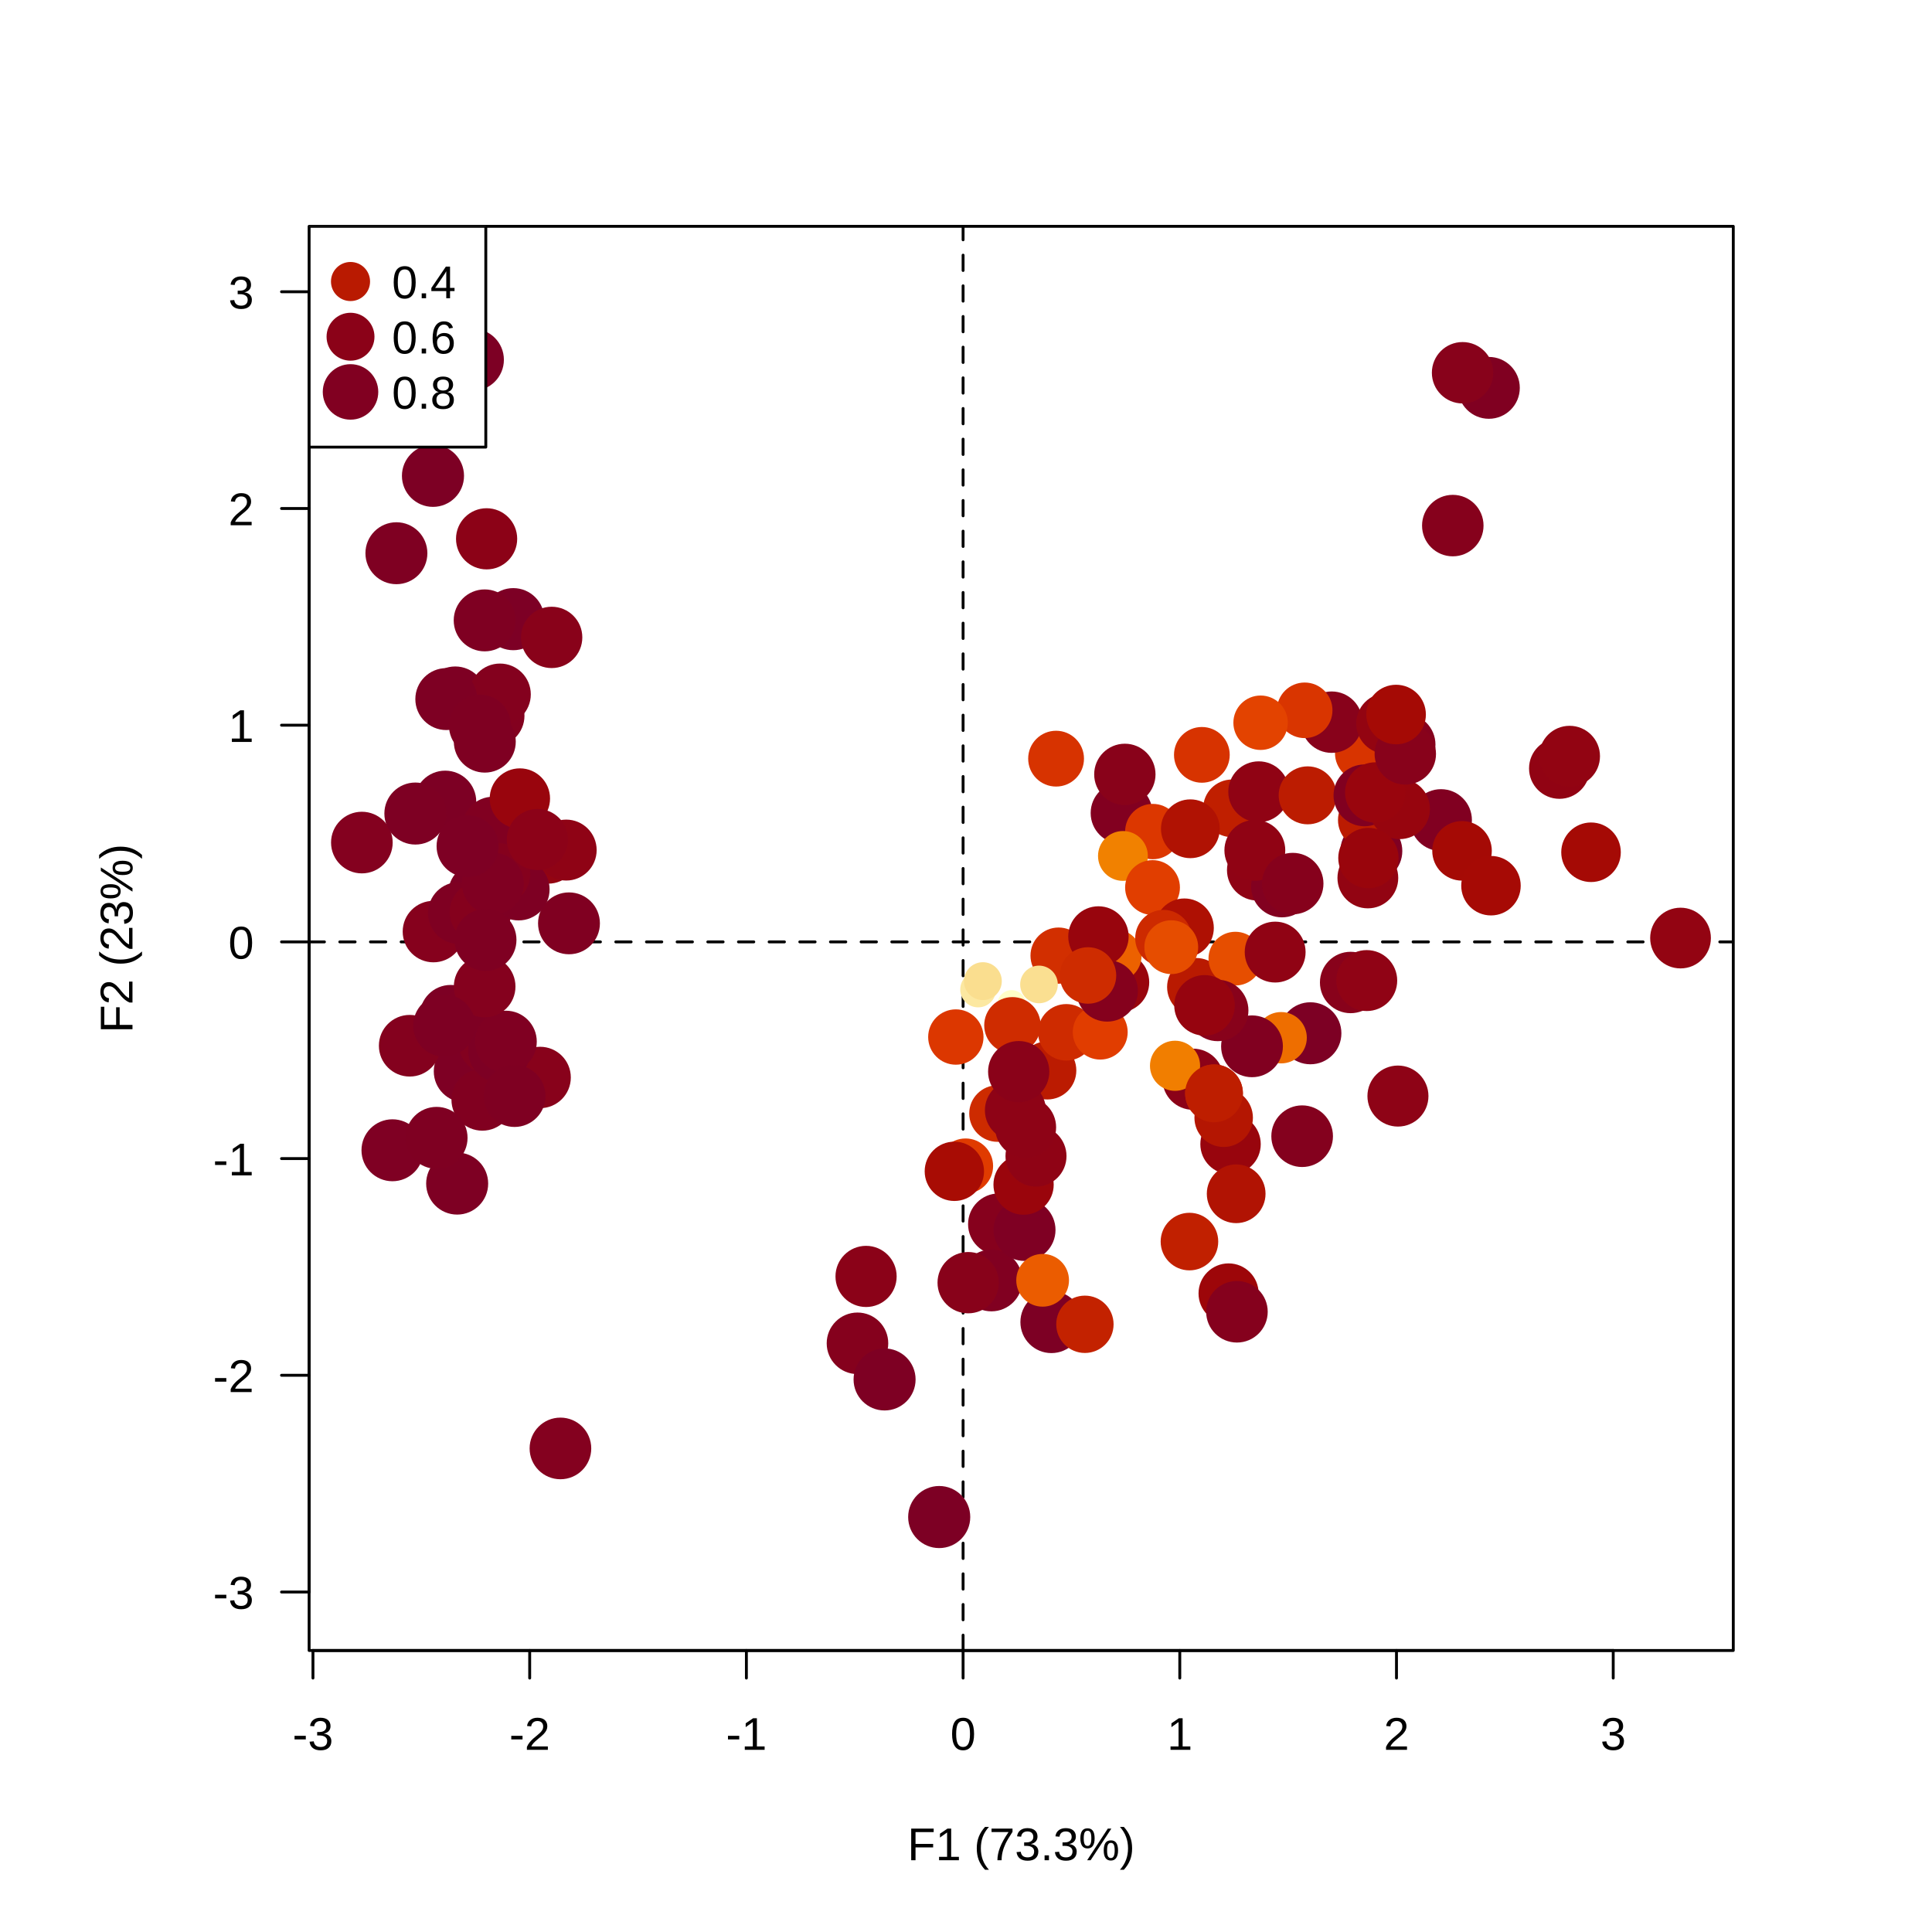
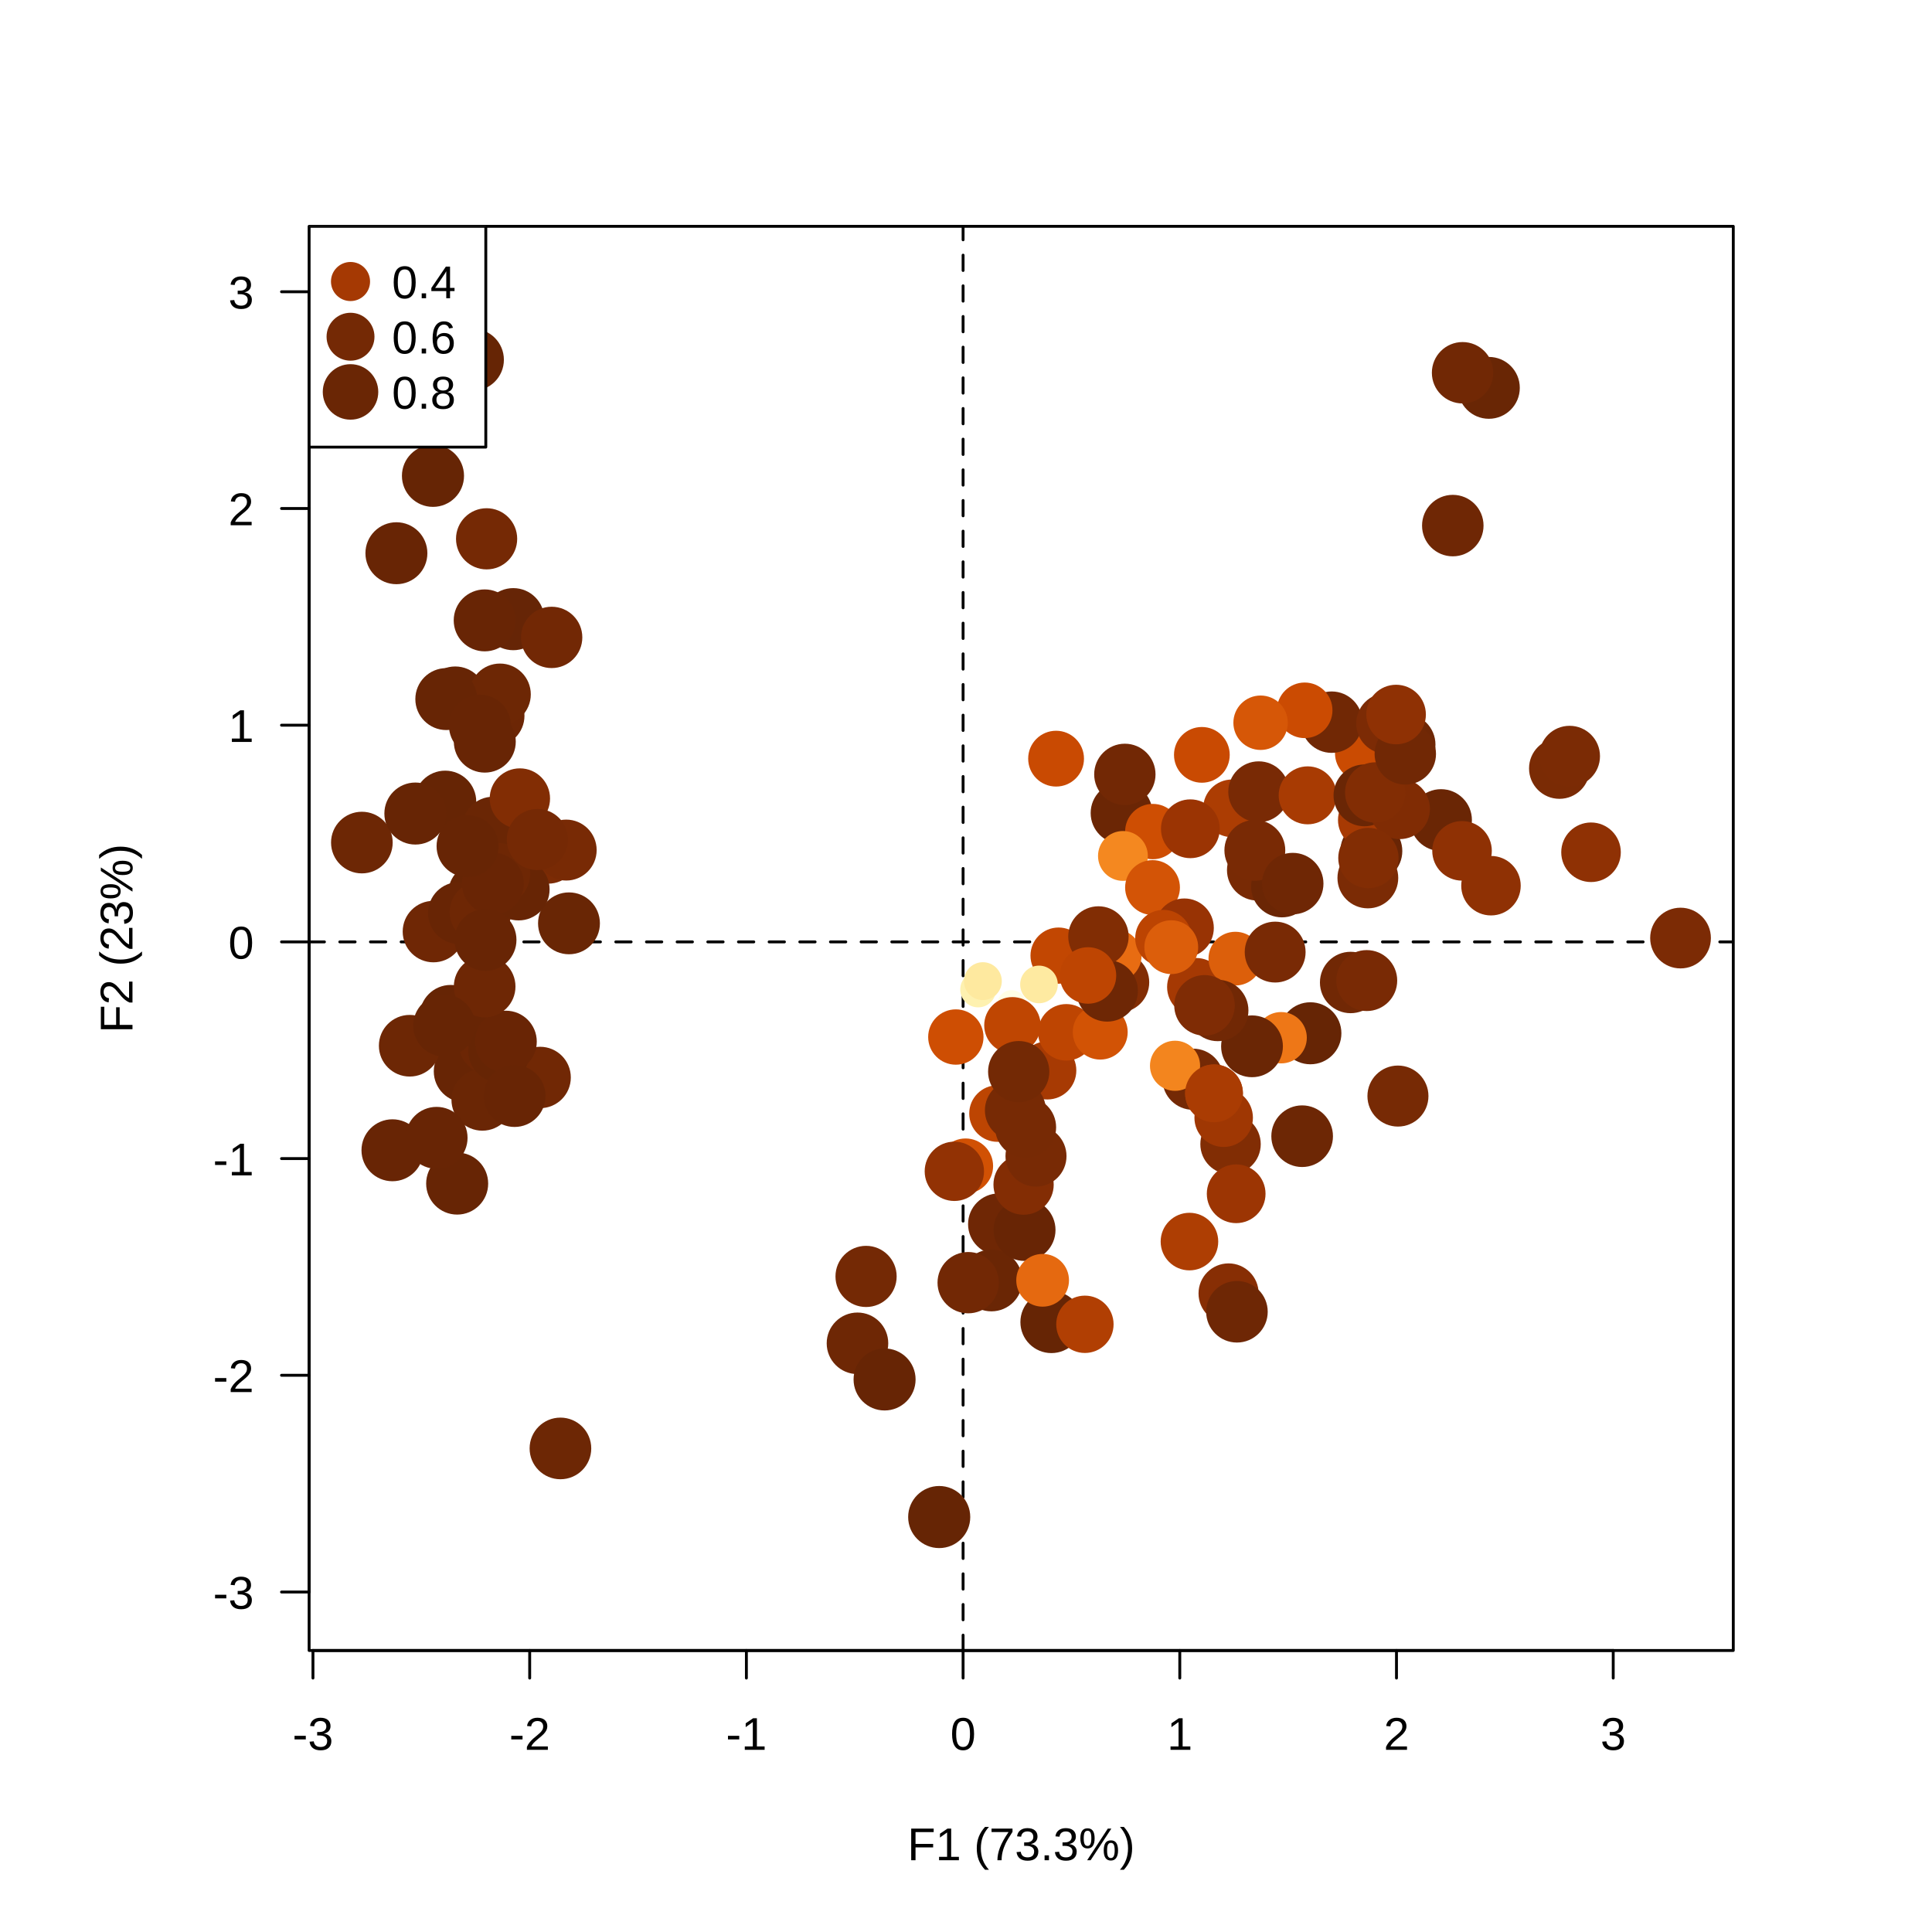
<svg xmlns="http://www.w3.org/2000/svg" class="svglite" width="504.00pt" height="504.00pt" viewBox="0 0 504.00 504.00">
  <defs>
    <style type="text/css">
    .svglite line, .svglite polyline, .svglite polygon, .svglite path, .svglite rect, .svglite circle {
      fill: none;
      stroke: #000000;
      stroke-linecap: round;
      stroke-linejoin: round;
      stroke-miterlimit: 10.00;
    }
    .svglite text {
      white-space: pre;
    }
  </style>
  </defs>
  <rect width="100%" height="100%" style="stroke: none; fill: #FFFFFF;" />
  <defs>
    <clipPath id="cpMC4wMHw1MDQuMDB8MC4wMHw1MDQuMDA=">
      <rect x="0.00" y="0.00" width="504.00" height="504.00" />
    </clipPath>
  </defs>
  <g clip-path="url(#cpMC4wMHw1MDQuMDB8MC4wMHw1MDQuMDA=)">
</g>
  <defs>
    <clipPath id="cpODAuNjR8NDUyLjE2fDU5LjA0fDQzMC41Ng==">
      <rect x="80.64" y="59.04" width="371.52" height="371.52" />
    </clipPath>
  </defs>
  <g clip-path="url(#cpODAuNjR8NDUyLjE2fDU5LjA0fDQzMC41Ng==)">
    <line x1="80.64" y1="245.71" x2="452.16" y2="245.71" style="stroke-width: 0.75; stroke-dasharray: 4.00,4.00;" />
    <line x1="251.24" y1="430.56" x2="251.24" y2="59.04" style="stroke-width: 0.75; stroke-dasharray: 4.00,4.00;" />
-     <circle cx="123.21" cy="218.57" r="8.09" style="stroke-width: 0.75; stroke: none; fill: #7E0023;" />
-     <circle cx="133.60" cy="283.82" r="8.04" style="stroke-width: 0.75; stroke: none; fill: #83011F;" />
-     <circle cx="117.58" cy="265.04" r="8.10" style="stroke-width: 0.75; stroke: none; fill: #7D0024;" />
-     <circle cx="121.25" cy="279.48" r="8.09" style="stroke-width: 0.75; stroke: none; fill: #7E0024;" />
-     <circle cx="116.14" cy="209.14" r="8.10" style="stroke-width: 0.75; stroke: none; fill: #7D0024;" />
-     <circle cx="133.90" cy="161.52" r="8.10" style="stroke-width: 0.75; stroke: none; fill: #7D0025;" />
-     <circle cx="113.07" cy="243.02" r="8.02" style="stroke-width: 0.75; stroke: none; fill: #86011D;" />
-     <circle cx="125.01" cy="233.10" r="8.09" style="stroke-width: 0.75; stroke: none; fill: #7D0024;" />
-     <circle cx="119.26" cy="308.76" r="8.09" style="stroke-width: 0.75; stroke: none; fill: #7E0023;" />
-     <circle cx="127.75" cy="272.22" r="8.05" style="stroke-width: 0.75; stroke: none; fill: #83011F;" />
-     <circle cx="128.77" cy="186.71" r="8.05" style="stroke-width: 0.75; stroke: none; fill: #83011F;" />
-     <circle cx="119.74" cy="238.19" r="8.08" style="stroke-width: 0.75; stroke: none; fill: #7F0022;" />
-     <circle cx="125.83" cy="286.90" r="8.06" style="stroke-width: 0.75; stroke: none; fill: #810020;" />
-     <circle cx="102.38" cy="300.07" r="8.08" style="stroke-width: 0.75; stroke: none; fill: #7F0023;" />
-     <circle cx="126.94" cy="140.56" r="7.98" style="stroke-width: 0.75; stroke: none; fill: #8C0217;" />
-     <circle cx="123.35" cy="93.85" r="8.10" style="stroke-width: 0.75; stroke: none; fill: #7D0024;" />
-     <circle cx="126.44" cy="161.84" r="8.08" style="stroke-width: 0.75; stroke: none; fill: #7F0022;" />
-     <circle cx="127.41" cy="218.08" r="8.09" style="stroke-width: 0.75; stroke: none; fill: #7E0024;" />
-     <circle cx="143.91" cy="166.28" r="8.00" style="stroke-width: 0.75; stroke: none; fill: #89021A;" />
-     <circle cx="118.76" cy="181.95" r="8.09" style="stroke-width: 0.75; stroke: none; fill: #7E0023;" />
-     <circle cx="143.02" cy="222.60" r="7.92" style="stroke-width: 0.75; stroke: none; fill: #930411;" />
-     <circle cx="126.47" cy="193.47" r="8.08" style="stroke-width: 0.75; stroke: none; fill: #7F0022;" />
-     <circle cx="94.40" cy="219.80" r="8.04" style="stroke-width: 0.75; stroke: none; fill: #84011F;" />
-     <circle cx="148.43" cy="240.87" r="8.07" style="stroke-width: 0.75; stroke: none; fill: #800021;" />
-     <circle cx="125.33" cy="237.95" r="8.03" style="stroke-width: 0.75; stroke: none; fill: #85011D;" />
-     <circle cx="140.90" cy="281.08" r="8.01" style="stroke-width: 0.75; stroke: none; fill: #88021B;" />
-     <circle cx="135.28" cy="232.02" r="8.09" style="stroke-width: 0.75; stroke: none; fill: #7E0023;" />
-     <circle cx="128.65" cy="215.91" r="8.07" style="stroke-width: 0.75; stroke: none; fill: #810021;" />
-     <circle cx="130.29" cy="228.00" r="8.03" style="stroke-width: 0.75; stroke: none; fill: #85011D;" />
-     <circle cx="123.18" cy="264.80" r="8.09" style="stroke-width: 0.75; stroke: none; fill: #7E0023;" />
-     <circle cx="130.25" cy="274.23" r="8.09" style="stroke-width: 0.75; stroke: none; fill: #7D0024;" />
-     <circle cx="147.70" cy="221.76" r="7.95" style="stroke-width: 0.75; stroke: none; fill: #8F0315;" />
-     <circle cx="103.41" cy="144.32" r="8.08" style="stroke-width: 0.75; stroke: none; fill: #7F0022;" />
-     <circle cx="112.95" cy="124.13" r="8.10" style="stroke-width: 0.75; stroke: none; fill: #7D0024;" />
-     <circle cx="131.96" cy="271.73" r="8.07" style="stroke-width: 0.75; stroke: none; fill: #800022;" />
-     <circle cx="126.43" cy="257.36" r="8.04" style="stroke-width: 0.75; stroke: none; fill: #85011E;" />
-     <circle cx="135.62" cy="208.31" r="7.87" style="stroke-width: 0.75; stroke: none; fill: #99050D;" />
-     <circle cx="108.36" cy="212.23" r="8.09" style="stroke-width: 0.75; stroke: none; fill: #7E0023;" />
-     <circle cx="113.89" cy="296.83" r="8.08" style="stroke-width: 0.75; stroke: none; fill: #7F0022;" />
-     <circle cx="128.58" cy="230.51" r="8.07" style="stroke-width: 0.75; stroke: none; fill: #800022;" />
-     <circle cx="121.98" cy="220.74" r="8.09" style="stroke-width: 0.75; stroke: none; fill: #7E0024;" />
-     <circle cx="146.20" cy="377.85" r="8.04" style="stroke-width: 0.75; stroke: none; fill: #84011F;" />
-     <circle cx="106.88" cy="272.80" r="8.04" style="stroke-width: 0.75; stroke: none; fill: #84011E;" />
-     <circle cx="140.19" cy="219.01" r="7.98" style="stroke-width: 0.75; stroke: none; fill: #8C0218;" />
-     <circle cx="130.43" cy="181.14" r="8.04" style="stroke-width: 0.75; stroke: none; fill: #84011E;" />
-     <circle cx="134.23" cy="285.91" r="8.08" style="stroke-width: 0.75; stroke: none; fill: #7F0022;" />
-     <circle cx="116.43" cy="182.37" r="8.08" style="stroke-width: 0.75; stroke: none; fill: #7E0023;" />
-     <circle cx="115.88" cy="267.55" r="8.09" style="stroke-width: 0.75; stroke: none; fill: #7E0023;" />
-     <circle cx="125.20" cy="189.29" r="8.08" style="stroke-width: 0.75; stroke: none; fill: #7F0022;" />
-     <circle cx="126.65" cy="245.19" r="8.08" style="stroke-width: 0.75; stroke: none; fill: #7F0022;" />
-     <circle cx="313.53" cy="196.92" r="7.27" style="stroke-width: 0.75; stroke: none; fill: #D73300;" />
-     <circle cx="292.58" cy="212.10" r="8.06" style="stroke-width: 0.75; stroke: none; fill: #820020;" />
-     <circle cx="321.39" cy="210.87" r="7.52" style="stroke-width: 0.75; stroke: none; fill: #C01F00;" />
-     <circle cx="274.28" cy="344.89" r="8.09" style="stroke-width: 0.75; stroke: none; fill: #7D0024;" />
-     <circle cx="312.04" cy="257.49" r="7.58" style="stroke-width: 0.75; stroke: none; fill: #B91A01;" />
-     <circle cx="273.21" cy="279.25" r="7.57" style="stroke-width: 0.75; stroke: none; fill: #BB1B01;" />
-     <circle cx="293.44" cy="202.01" r="8.00" style="stroke-width: 0.75; stroke: none; fill: #89021A;" />
-     <circle cx="223.69" cy="350.43" r="8.03" style="stroke-width: 0.75; stroke: none; fill: #85011D;" />
-     <circle cx="303.70" cy="243.89" r="6.81" style="stroke-width: 0.75; stroke: none; fill: #ED6400;" />
-     <circle cx="251.89" cy="304.17" r="7.18" style="stroke-width: 0.75; stroke: none; fill: #E03B00;" />
-     <circle cx="245.01" cy="395.75" r="8.10" style="stroke-width: 0.75; stroke: none; fill: #7D0024;" />
-     <circle cx="276.15" cy="249.29" r="7.33" style="stroke-width: 0.75; stroke: none; fill: #D22F00;" />
-     <circle cx="283.02" cy="345.47" r="7.48" style="stroke-width: 0.75; stroke: none; fill: #C32200;" />
-     <circle cx="291.92" cy="256.24" r="7.88" style="stroke-width: 0.75; stroke: none; fill: #98050D;" />
-     <circle cx="249.35" cy="270.53" r="7.22" style="stroke-width: 0.75; stroke: none; fill: #DC3700;" />
-     <circle cx="300.73" cy="216.93" r="7.22" style="stroke-width: 0.75; stroke: none; fill: #DC3700;" />
-     <circle cx="271.04" cy="256.81" r="4.91" style="stroke-width: 0.75; stroke: none; fill: #FADF91;" />
-     <circle cx="260.22" cy="290.49" r="7.38" style="stroke-width: 0.75; stroke: none; fill: #CD2B00;" />
-     <circle cx="320.50" cy="337.42" r="7.84" style="stroke-width: 0.75; stroke: none; fill: #9D0609;" />
-     <circle cx="260.56" cy="319.35" r="8.02" style="stroke-width: 0.75; stroke: none; fill: #86011D;" />
-     <circle cx="292.94" cy="223.29" r="6.50" style="stroke-width: 0.75; stroke: none; fill: #F18100;" />
-     <circle cx="278.16" cy="269.30" r="7.37" style="stroke-width: 0.75; stroke: none; fill: #CE2B00;" />
-     <circle cx="321.01" cy="298.47" r="7.88" style="stroke-width: 0.75; stroke: none; fill: #98050D;" />
-     <circle cx="287.02" cy="269.25" r="7.16" style="stroke-width: 0.75; stroke: none; fill: #E13D00;" />
-     <circle cx="290.96" cy="249.30" r="6.84" style="stroke-width: 0.75; stroke: none; fill: #EC6100;" />
-     <circle cx="300.66" cy="231.53" r="7.15" style="stroke-width: 0.75; stroke: none; fill: #E13E00;" />
-     <circle cx="322.27" cy="250.08" r="7.01" style="stroke-width: 0.75; stroke: none; fill: #E64E00;" />
-     <circle cx="328.03" cy="226.98" r="7.95" style="stroke-width: 0.75; stroke: none; fill: #8F0315;" />
-     <circle cx="288.82" cy="258.48" r="8.03" style="stroke-width: 0.75; stroke: none; fill: #85011D;" />
-     <circle cx="248.96" cy="305.56" r="7.74" style="stroke-width: 0.75; stroke: none; fill: #A80C04;" />
-     <circle cx="258.63" cy="334.03" r="8.06" style="stroke-width: 0.75; stroke: none; fill: #810021;" />
-     <circle cx="252.57" cy="334.61" r="8.00" style="stroke-width: 0.75; stroke: none; fill: #88021A;" />
-     <circle cx="264.89" cy="289.65" r="7.96" style="stroke-width: 0.75; stroke: none; fill: #8E0316;" />
-     <circle cx="311.23" cy="281.54" r="7.98" style="stroke-width: 0.75; stroke: none; fill: #8B0218;" />
-     <circle cx="263.90" cy="261.98" r="3.69" style="stroke-width: 0.75; stroke: none; fill: #FFFFC8;" />
-     <circle cx="275.50" cy="197.91" r="7.28" style="stroke-width: 0.75; stroke: none; fill: #D73300;" />
-     <circle cx="310.53" cy="216.20" r="7.67" style="stroke-width: 0.75; stroke: none; fill: #B01203;" />
-     <circle cx="310.29" cy="323.89" r="7.51" style="stroke-width: 0.75; stroke: none; fill: #C12000;" />
-     <circle cx="255.17" cy="258.12" r="4.67" style="stroke-width: 0.75; stroke: none; fill: #FCE8A1;" />
-     <circle cx="267.27" cy="320.86" r="8.08" style="stroke-width: 0.75; stroke: none; fill: #7F0023;" />
-     <circle cx="267.02" cy="309.03" r="7.86" style="stroke-width: 0.75; stroke: none; fill: #9A050C;" />
-     <circle cx="286.55" cy="244.30" r="7.88" style="stroke-width: 0.75; stroke: none; fill: #98050D;" />
-     <circle cx="270.26" cy="301.59" r="7.96" style="stroke-width: 0.75; stroke: none; fill: #8F0315;" />
-     <circle cx="230.76" cy="359.86" r="8.09" style="stroke-width: 0.75; stroke: none; fill: #7E0023;" />
-     <circle cx="267.55" cy="294.09" r="7.96" style="stroke-width: 0.75; stroke: none; fill: #8E0316;" />
-     <circle cx="256.40" cy="255.95" r="4.94" style="stroke-width: 0.75; stroke: none; fill: #FADE8F;" />
-     <circle cx="264.11" cy="267.47" r="7.36" style="stroke-width: 0.75; stroke: none; fill: #CF2C00;" />
-     <circle cx="283.82" cy="254.47" r="7.37" style="stroke-width: 0.75; stroke: none; fill: #CE2C00;" />
-     <circle cx="225.93" cy="332.98" r="7.98" style="stroke-width: 0.75; stroke: none; fill: #8B0218;" />
-     <circle cx="265.75" cy="279.56" r="7.99" style="stroke-width: 0.75; stroke: none; fill: #8A0219;" />
-     <circle cx="355.52" cy="196.50" r="7.26" style="stroke-width: 0.75; stroke: none; fill: #D83400;" />
-     <circle cx="316.70" cy="285.22" r="7.54" style="stroke-width: 0.75; stroke: none; fill: #BE1E00;" />
-     <circle cx="375.91" cy="213.94" r="8.07" style="stroke-width: 0.75; stroke: none; fill: #810021;" />
-     <circle cx="332.65" cy="248.37" r="7.94" style="stroke-width: 0.75; stroke: none; fill: #900314;" />
-     <circle cx="356.83" cy="229.03" r="7.93" style="stroke-width: 0.75; stroke: none; fill: #920412;" />
-     <circle cx="406.81" cy="200.46" r="7.93" style="stroke-width: 0.75; stroke: none; fill: #910313;" />
-     <circle cx="271.99" cy="333.99" r="6.88" style="stroke-width: 0.75; stroke: none; fill: #EB5C00;" />
-     <circle cx="381.40" cy="221.96" r="7.77" style="stroke-width: 0.75; stroke: none; fill: #A50A05;" />
-     <circle cx="364.68" cy="285.93" r="7.96" style="stroke-width: 0.75; stroke: none; fill: #8E0316;" />
-     <circle cx="378.99" cy="137.11" r="8.02" style="stroke-width: 0.75; stroke: none; fill: #86011C;" />
-     <circle cx="328.36" cy="206.55" r="7.94" style="stroke-width: 0.75; stroke: none; fill: #900314;" />
-     <circle cx="341.84" cy="269.55" r="8.09" style="stroke-width: 0.75; stroke: none; fill: #7D0024;" />
-     <circle cx="357.74" cy="222.01" r="8.08" style="stroke-width: 0.75; stroke: none; fill: #7F0022;" />
-     <circle cx="322.48" cy="311.42" r="7.66" style="stroke-width: 0.75; stroke: none; fill: #B11303;" />
-     <circle cx="334.21" cy="270.71" r="6.70" style="stroke-width: 0.75; stroke: none; fill: #EE6E00;" />
-     <circle cx="341.13" cy="207.48" r="7.56" style="stroke-width: 0.75; stroke: none; fill: #BC1C01;" />
-     <circle cx="334.42" cy="231.26" r="8.05" style="stroke-width: 0.75; stroke: none; fill: #820120;" />
-     <circle cx="388.40" cy="101.18" r="8.07" style="stroke-width: 0.75; stroke: none; fill: #800021;" />
-     <circle cx="438.40" cy="244.71" r="7.92" style="stroke-width: 0.75; stroke: none; fill: #930412;" />
-     <circle cx="322.68" cy="342.20" r="8.03" style="stroke-width: 0.75; stroke: none; fill: #85011D;" />
-     <circle cx="366.44" cy="194.24" r="8.03" style="stroke-width: 0.75; stroke: none; fill: #85011D;" />
-     <circle cx="306.53" cy="278.03" r="6.54" style="stroke-width: 0.75; stroke: none; fill: #F17E00;" />
-     <circle cx="415.05" cy="222.33" r="7.77" style="stroke-width: 0.75; stroke: none; fill: #A50A05;" />
-     <circle cx="326.61" cy="272.95" r="8.06" style="stroke-width: 0.75; stroke: none; fill: #810020;" />
-     <circle cx="347.39" cy="188.39" r="8.01" style="stroke-width: 0.75; stroke: none; fill: #88021B;" />
-     <circle cx="361.72" cy="188.74" r="7.92" style="stroke-width: 0.75; stroke: none; fill: #930411;" />
-     <circle cx="317.67" cy="263.60" r="8.01" style="stroke-width: 0.75; stroke: none; fill: #88021B;" />
-     <circle cx="308.96" cy="242.07" r="7.69" style="stroke-width: 0.75; stroke: none; fill: #AE1003;" />
-     <circle cx="352.34" cy="256.30" r="8.01" style="stroke-width: 0.75; stroke: none; fill: #88021B;" />
-     <circle cx="356.60" cy="213.92" r="7.56" style="stroke-width: 0.75; stroke: none; fill: #BB1B01;" />
-     <circle cx="388.95" cy="231.05" r="7.76" style="stroke-width: 0.75; stroke: none; fill: #A60A05;" />
-     <circle cx="381.54" cy="97.24" r="8.01" style="stroke-width: 0.75; stroke: none; fill: #88021B;" />
-     <circle cx="356.54" cy="255.80" r="7.95" style="stroke-width: 0.75; stroke: none; fill: #900315;" />
-     <circle cx="314.22" cy="262.27" r="7.90" style="stroke-width: 0.75; stroke: none; fill: #96040F;" />
-     <circle cx="319.22" cy="291.58" r="7.63" style="stroke-width: 0.75; stroke: none; fill: #B41602;" />
-     <circle cx="409.46" cy="197.27" r="7.93" style="stroke-width: 0.75; stroke: none; fill: #920412;" />
-     <circle cx="340.35" cy="185.30" r="7.25" style="stroke-width: 0.75; stroke: none; fill: #D93500;" />
-     <circle cx="327.35" cy="221.83" r="7.94" style="stroke-width: 0.75; stroke: none; fill: #900314;" />
-     <circle cx="303.52" cy="244.74" r="7.38" style="stroke-width: 0.75; stroke: none; fill: #CD2A00;" />
-     <circle cx="355.94" cy="207.49" r="8.06" style="stroke-width: 0.75; stroke: none; fill: #810020;" />
-     <circle cx="365.14" cy="211.01" r="7.89" style="stroke-width: 0.75; stroke: none; fill: #97050E;" />
-     <circle cx="358.75" cy="206.73" r="7.87" style="stroke-width: 0.75; stroke: none; fill: #99050D;" />
-     <circle cx="316.70" cy="285.22" r="7.54" style="stroke-width: 0.75; stroke: none; fill: #BE1E00;" />
-     <circle cx="366.60" cy="196.67" r="8.01" style="stroke-width: 0.75; stroke: none; fill: #88021B;" />
-     <circle cx="364.20" cy="186.40" r="7.77" style="stroke-width: 0.75; stroke: none; fill: #A50A05;" />
-     <circle cx="356.98" cy="223.83" r="7.87" style="stroke-width: 0.75; stroke: none; fill: #99050C;" />
-     <circle cx="339.69" cy="296.40" r="8.04" style="stroke-width: 0.75; stroke: none; fill: #84011E;" />
-     <circle cx="337.23" cy="230.50" r="8.02" style="stroke-width: 0.75; stroke: none; fill: #86011C;" />
-     <circle cx="328.85" cy="188.54" r="7.10" style="stroke-width: 0.75; stroke: none; fill: #E34300;" />
-     <circle cx="305.55" cy="247.09" r="7.02" style="stroke-width: 0.75; stroke: none; fill: #E64D00;" />
+     <circle cx="123.21" cy="218.57" r="8.09" style="stroke-width: 0.75; stroke: none; fill: #672505;" />
+     <circle cx="133.60" cy="283.82" r="8.04" style="stroke-width: 0.75; stroke: none; fill: #6C2705;" />
+     <circle cx="117.58" cy="265.04" r="8.10" style="stroke-width: 0.75; stroke: none; fill: #662505;" />
+     <circle cx="121.25" cy="279.48" r="8.09" style="stroke-width: 0.75; stroke: none; fill: #672505;" />
+     <circle cx="116.14" cy="209.14" r="8.10" style="stroke-width: 0.75; stroke: none; fill: #662505;" />
+     <circle cx="133.90" cy="161.52" r="8.10" style="stroke-width: 0.75; stroke: none; fill: #662506;" />
+     <circle cx="113.07" cy="243.02" r="8.02" style="stroke-width: 0.75; stroke: none; fill: #6F2705;" />
+     <circle cx="125.01" cy="233.10" r="8.09" style="stroke-width: 0.75; stroke: none; fill: #662505;" />
+     <circle cx="119.26" cy="308.76" r="8.09" style="stroke-width: 0.75; stroke: none; fill: #672505;" />
+     <circle cx="127.75" cy="272.22" r="8.05" style="stroke-width: 0.75; stroke: none; fill: #6C2605;" />
+     <circle cx="128.77" cy="186.71" r="8.05" style="stroke-width: 0.75; stroke: none; fill: #6C2605;" />
+     <circle cx="119.74" cy="238.19" r="8.08" style="stroke-width: 0.75; stroke: none; fill: #682505;" />
+     <circle cx="125.83" cy="286.90" r="8.06" style="stroke-width: 0.75; stroke: none; fill: #6A2605;" />
+     <circle cx="102.38" cy="300.07" r="8.08" style="stroke-width: 0.75; stroke: none; fill: #682505;" />
+     <circle cx="126.94" cy="140.56" r="7.98" style="stroke-width: 0.75; stroke: none; fill: #752905;" />
+     <circle cx="123.35" cy="93.85" r="8.10" style="stroke-width: 0.75; stroke: none; fill: #662505;" />
+     <circle cx="126.44" cy="161.84" r="8.08" style="stroke-width: 0.75; stroke: none; fill: #682505;" />
+     <circle cx="127.41" cy="218.08" r="8.09" style="stroke-width: 0.75; stroke: none; fill: #672505;" />
+     <circle cx="143.91" cy="166.28" r="8.00" style="stroke-width: 0.75; stroke: none; fill: #722805;" />
+     <circle cx="118.76" cy="181.95" r="8.09" style="stroke-width: 0.75; stroke: none; fill: #672505;" />
+     <circle cx="143.02" cy="222.60" r="7.92" style="stroke-width: 0.75; stroke: none; fill: #7C2B05;" />
+     <circle cx="126.47" cy="193.47" r="8.08" style="stroke-width: 0.75; stroke: none; fill: #682505;" />
+     <circle cx="94.40" cy="219.80" r="8.04" style="stroke-width: 0.75; stroke: none; fill: #6D2705;" />
+     <circle cx="148.43" cy="240.87" r="8.07" style="stroke-width: 0.75; stroke: none; fill: #692605;" />
+     <circle cx="125.33" cy="237.95" r="8.03" style="stroke-width: 0.75; stroke: none; fill: #6E2705;" />
+     <circle cx="140.90" cy="281.08" r="8.01" style="stroke-width: 0.75; stroke: none; fill: #712805;" />
+     <circle cx="135.28" cy="232.02" r="8.09" style="stroke-width: 0.75; stroke: none; fill: #672505;" />
+     <circle cx="128.65" cy="215.91" r="8.07" style="stroke-width: 0.75; stroke: none; fill: #6A2605;" />
+     <circle cx="130.29" cy="228.00" r="8.03" style="stroke-width: 0.75; stroke: none; fill: #6E2705;" />
+     <circle cx="123.18" cy="264.80" r="8.09" style="stroke-width: 0.75; stroke: none; fill: #672505;" />
+     <circle cx="130.25" cy="274.23" r="8.09" style="stroke-width: 0.75; stroke: none; fill: #662505;" />
+     <circle cx="147.70" cy="221.76" r="7.95" style="stroke-width: 0.75; stroke: none; fill: #782A05;" />
+     <circle cx="103.41" cy="144.32" r="8.08" style="stroke-width: 0.75; stroke: none; fill: #682505;" />
+     <circle cx="112.95" cy="124.13" r="8.10" style="stroke-width: 0.75; stroke: none; fill: #662505;" />
+     <circle cx="131.96" cy="271.73" r="8.07" style="stroke-width: 0.75; stroke: none; fill: #692505;" />
+     <circle cx="126.43" cy="257.36" r="8.04" style="stroke-width: 0.75; stroke: none; fill: #6E2705;" />
+     <circle cx="135.62" cy="208.31" r="7.87" style="stroke-width: 0.75; stroke: none; fill: #822D04;" />
+     <circle cx="108.36" cy="212.23" r="8.09" style="stroke-width: 0.75; stroke: none; fill: #672505;" />
+     <circle cx="113.89" cy="296.83" r="8.08" style="stroke-width: 0.75; stroke: none; fill: #682505;" />
+     <circle cx="128.58" cy="230.51" r="8.07" style="stroke-width: 0.75; stroke: none; fill: #692505;" />
+     <circle cx="121.98" cy="220.74" r="8.09" style="stroke-width: 0.75; stroke: none; fill: #672505;" />
+     <circle cx="146.20" cy="377.85" r="8.04" style="stroke-width: 0.75; stroke: none; fill: #6D2705;" />
+     <circle cx="106.88" cy="272.80" r="8.04" style="stroke-width: 0.75; stroke: none; fill: #6D2705;" />
+     <circle cx="140.19" cy="219.01" r="7.98" style="stroke-width: 0.75; stroke: none; fill: #752905;" />
+     <circle cx="130.43" cy="181.14" r="8.04" style="stroke-width: 0.75; stroke: none; fill: #6D2705;" />
+     <circle cx="134.23" cy="285.91" r="8.08" style="stroke-width: 0.75; stroke: none; fill: #682505;" />
+     <circle cx="116.43" cy="182.37" r="8.08" style="stroke-width: 0.75; stroke: none; fill: #672505;" />
+     <circle cx="115.88" cy="267.55" r="8.09" style="stroke-width: 0.75; stroke: none; fill: #672505;" />
+     <circle cx="125.20" cy="189.29" r="8.08" style="stroke-width: 0.75; stroke: none; fill: #682505;" />
+     <circle cx="126.65" cy="245.19" r="8.08" style="stroke-width: 0.75; stroke: none; fill: #682505;" />
+     <circle cx="313.53" cy="196.92" r="7.27" style="stroke-width: 0.75; stroke: none; fill: #C94A02;" />
+     <circle cx="292.58" cy="212.10" r="8.06" style="stroke-width: 0.75; stroke: none; fill: #6B2605;" />
+     <circle cx="321.39" cy="210.87" r="7.52" style="stroke-width: 0.75; stroke: none; fill: #AC3D03;" />
+     <circle cx="274.28" cy="344.89" r="8.09" style="stroke-width: 0.75; stroke: none; fill: #662505;" />
+     <circle cx="312.04" cy="257.49" r="7.58" style="stroke-width: 0.75; stroke: none; fill: #A53903;" />
+     <circle cx="273.21" cy="279.25" r="7.57" style="stroke-width: 0.75; stroke: none; fill: #A73A03;" />
+     <circle cx="293.44" cy="202.01" r="8.00" style="stroke-width: 0.75; stroke: none; fill: #722805;" />
+     <circle cx="223.69" cy="350.43" r="8.03" style="stroke-width: 0.75; stroke: none; fill: #6E2705;" />
+     <circle cx="303.70" cy="243.89" r="6.81" style="stroke-width: 0.75; stroke: none; fill: #EA6E13;" />
+     <circle cx="251.89" cy="304.17" r="7.18" style="stroke-width: 0.75; stroke: none; fill: #D15104;" />
+     <circle cx="245.01" cy="395.75" r="8.10" style="stroke-width: 0.75; stroke: none; fill: #662505;" />
+     <circle cx="276.15" cy="249.29" r="7.33" style="stroke-width: 0.75; stroke: none; fill: #C24702;" />
+     <circle cx="283.02" cy="345.47" r="7.48" style="stroke-width: 0.75; stroke: none; fill: #B13F03;" />
+     <circle cx="291.92" cy="256.24" r="7.88" style="stroke-width: 0.75; stroke: none; fill: #822D04;" />
+     <circle cx="249.35" cy="270.53" r="7.22" style="stroke-width: 0.75; stroke: none; fill: #CE4E03;" />
+     <circle cx="300.73" cy="216.93" r="7.22" style="stroke-width: 0.75; stroke: none; fill: #CE4E03;" />
+     <circle cx="271.04" cy="256.81" r="4.91" style="stroke-width: 0.75; stroke: none; fill: #FEEAA1;" />
+     <circle cx="260.22" cy="290.49" r="7.38" style="stroke-width: 0.75; stroke: none; fill: #BD4502;" />
+     <circle cx="320.50" cy="337.42" r="7.84" style="stroke-width: 0.75; stroke: none; fill: #872E04;" />
+     <circle cx="260.56" cy="319.35" r="8.02" style="stroke-width: 0.75; stroke: none; fill: #6F2705;" />
+     <circle cx="292.94" cy="223.29" r="6.50" style="stroke-width: 0.75; stroke: none; fill: #F48820;" />
+     <circle cx="278.16" cy="269.30" r="7.37" style="stroke-width: 0.75; stroke: none; fill: #BE4502;" />
+     <circle cx="321.01" cy="298.47" r="7.88" style="stroke-width: 0.75; stroke: none; fill: #812D04;" />
+     <circle cx="287.02" cy="269.25" r="7.16" style="stroke-width: 0.75; stroke: none; fill: #D25305;" />
+     <circle cx="290.96" cy="249.30" r="6.84" style="stroke-width: 0.75; stroke: none; fill: #E86C12;" />
+     <circle cx="300.66" cy="231.53" r="7.15" style="stroke-width: 0.75; stroke: none; fill: #D35406;" />
+     <circle cx="322.27" cy="250.08" r="7.01" style="stroke-width: 0.75; stroke: none; fill: #DC5F0B;" />
+     <circle cx="328.03" cy="226.98" r="7.95" style="stroke-width: 0.75; stroke: none; fill: #782A05;" />
+     <circle cx="288.82" cy="258.48" r="8.03" style="stroke-width: 0.75; stroke: none; fill: #6E2705;" />
+     <circle cx="248.96" cy="305.56" r="7.74" style="stroke-width: 0.75; stroke: none; fill: #923204;" />
+     <circle cx="258.63" cy="334.03" r="8.06" style="stroke-width: 0.75; stroke: none; fill: #6A2605;" />
+     <circle cx="252.57" cy="334.61" r="8.00" style="stroke-width: 0.75; stroke: none; fill: #722805;" />
+     <circle cx="264.89" cy="289.65" r="7.96" style="stroke-width: 0.75; stroke: none; fill: #772A05;" />
+     <circle cx="311.23" cy="281.54" r="7.98" style="stroke-width: 0.75; stroke: none; fill: #742905;" />
+     <circle cx="263.90" cy="261.98" r="3.69" style="stroke-width: 0.75; stroke: none; fill: #FFFFE5;" />
+     <circle cx="275.50" cy="197.91" r="7.28" style="stroke-width: 0.75; stroke: none; fill: #C94A02;" />
+     <circle cx="310.53" cy="216.20" r="7.67" style="stroke-width: 0.75; stroke: none; fill: #9B3403;" />
+     <circle cx="310.29" cy="323.89" r="7.51" style="stroke-width: 0.75; stroke: none; fill: #AE3E03;" />
+     <circle cx="255.17" cy="258.12" r="4.67" style="stroke-width: 0.75; stroke: none; fill: #FEF1B0;" />
+     <circle cx="267.27" cy="320.86" r="8.08" style="stroke-width: 0.75; stroke: none; fill: #682505;" />
+     <circle cx="267.02" cy="309.03" r="7.86" style="stroke-width: 0.75; stroke: none; fill: #832D04;" />
+     <circle cx="286.55" cy="244.30" r="7.88" style="stroke-width: 0.75; stroke: none; fill: #812D04;" />
+     <circle cx="270.26" cy="301.59" r="7.96" style="stroke-width: 0.75; stroke: none; fill: #782A05;" />
+     <circle cx="230.76" cy="359.86" r="8.09" style="stroke-width: 0.75; stroke: none; fill: #672505;" />
+     <circle cx="267.55" cy="294.09" r="7.96" style="stroke-width: 0.75; stroke: none; fill: #772A05;" />
+     <circle cx="256.40" cy="255.95" r="4.94" style="stroke-width: 0.75; stroke: none; fill: #FEE99F;" />
+     <circle cx="264.11" cy="267.47" r="7.36" style="stroke-width: 0.75; stroke: none; fill: #BF4602;" />
+     <circle cx="283.82" cy="254.47" r="7.37" style="stroke-width: 0.75; stroke: none; fill: #BE4502;" />
+     <circle cx="225.93" cy="332.98" r="7.98" style="stroke-width: 0.75; stroke: none; fill: #742905;" />
+     <circle cx="265.75" cy="279.56" r="7.99" style="stroke-width: 0.75; stroke: none; fill: #732905;" />
+     <circle cx="355.52" cy="196.50" r="7.26" style="stroke-width: 0.75; stroke: none; fill: #CA4B02;" />
+     <circle cx="316.70" cy="285.22" r="7.54" style="stroke-width: 0.75; stroke: none; fill: #AA3C03;" />
+     <circle cx="375.91" cy="213.94" r="8.07" style="stroke-width: 0.75; stroke: none; fill: #6A2605;" />
+     <circle cx="332.65" cy="248.37" r="7.94" style="stroke-width: 0.75; stroke: none; fill: #792A05;" />
+     <circle cx="356.83" cy="229.03" r="7.93" style="stroke-width: 0.75; stroke: none; fill: #7B2B05;" />
+     <circle cx="406.81" cy="200.46" r="7.93" style="stroke-width: 0.75; stroke: none; fill: #7A2B05;" />
+     <circle cx="271.99" cy="333.99" r="6.88" style="stroke-width: 0.75; stroke: none; fill: #E56910;" />
+     <circle cx="381.40" cy="221.96" r="7.77" style="stroke-width: 0.75; stroke: none; fill: #8F3104;" />
+     <circle cx="364.68" cy="285.93" r="7.96" style="stroke-width: 0.75; stroke: none; fill: #772A05;" />
+     <circle cx="378.99" cy="137.11" r="8.02" style="stroke-width: 0.75; stroke: none; fill: #6F2705;" />
+     <circle cx="328.36" cy="206.55" r="7.94" style="stroke-width: 0.75; stroke: none; fill: #792A05;" />
+     <circle cx="341.84" cy="269.55" r="8.09" style="stroke-width: 0.75; stroke: none; fill: #662505;" />
+     <circle cx="357.74" cy="222.01" r="8.08" style="stroke-width: 0.75; stroke: none; fill: #682505;" />
+     <circle cx="322.48" cy="311.42" r="7.66" style="stroke-width: 0.75; stroke: none; fill: #9C3503;" />
+     <circle cx="334.21" cy="270.71" r="6.70" style="stroke-width: 0.75; stroke: none; fill: #EE7717;" />
+     <circle cx="341.13" cy="207.48" r="7.56" style="stroke-width: 0.75; stroke: none; fill: #A83B03;" />
+     <circle cx="334.42" cy="231.26" r="8.05" style="stroke-width: 0.75; stroke: none; fill: #6B2605;" />
+     <circle cx="388.40" cy="101.18" r="8.07" style="stroke-width: 0.75; stroke: none; fill: #692605;" />
+     <circle cx="438.40" cy="244.71" r="7.92" style="stroke-width: 0.75; stroke: none; fill: #7C2B05;" />
+     <circle cx="322.68" cy="342.20" r="8.03" style="stroke-width: 0.75; stroke: none; fill: #6E2705;" />
+     <circle cx="366.44" cy="194.24" r="8.03" style="stroke-width: 0.75; stroke: none; fill: #6E2705;" />
+     <circle cx="306.53" cy="278.03" r="6.54" style="stroke-width: 0.75; stroke: none; fill: #F3851E;" />
+     <circle cx="415.05" cy="222.33" r="7.77" style="stroke-width: 0.75; stroke: none; fill: #8F3104;" />
+     <circle cx="326.61" cy="272.95" r="8.06" style="stroke-width: 0.75; stroke: none; fill: #6A2605;" />
+     <circle cx="347.39" cy="188.39" r="8.01" style="stroke-width: 0.75; stroke: none; fill: #712805;" />
+     <circle cx="361.72" cy="188.74" r="7.92" style="stroke-width: 0.75; stroke: none; fill: #7C2B05;" />
+     <circle cx="317.67" cy="263.60" r="8.01" style="stroke-width: 0.75; stroke: none; fill: #712805;" />
+     <circle cx="308.96" cy="242.07" r="7.69" style="stroke-width: 0.75; stroke: none; fill: #983304;" />
+     <circle cx="352.34" cy="256.30" r="8.01" style="stroke-width: 0.75; stroke: none; fill: #712805;" />
+     <circle cx="356.60" cy="213.92" r="7.56" style="stroke-width: 0.75; stroke: none; fill: #A73A03;" />
+     <circle cx="388.95" cy="231.05" r="7.76" style="stroke-width: 0.75; stroke: none; fill: #8F3104;" />
+     <circle cx="381.54" cy="97.24" r="8.01" style="stroke-width: 0.75; stroke: none; fill: #712805;" />
+     <circle cx="356.54" cy="255.80" r="7.95" style="stroke-width: 0.75; stroke: none; fill: #792A05;" />
+     <circle cx="314.22" cy="262.27" r="7.90" style="stroke-width: 0.75; stroke: none; fill: #7F2C05;" />
+     <circle cx="319.22" cy="291.58" r="7.63" style="stroke-width: 0.75; stroke: none; fill: #9F3703;" />
+     <circle cx="409.46" cy="197.27" r="7.93" style="stroke-width: 0.75; stroke: none; fill: #7B2B05;" />
+     <circle cx="340.35" cy="185.30" r="7.25" style="stroke-width: 0.75; stroke: none; fill: #CB4B02;" />
+     <circle cx="327.35" cy="221.83" r="7.94" style="stroke-width: 0.75; stroke: none; fill: #792A05;" />
+     <circle cx="303.52" cy="244.74" r="7.38" style="stroke-width: 0.75; stroke: none; fill: #BC4402;" />
+     <circle cx="355.94" cy="207.49" r="8.06" style="stroke-width: 0.75; stroke: none; fill: #6A2605;" />
+     <circle cx="365.14" cy="211.01" r="7.89" style="stroke-width: 0.75; stroke: none; fill: #802C04;" />
+     <circle cx="358.75" cy="206.73" r="7.87" style="stroke-width: 0.75; stroke: none; fill: #822D04;" />
+     <circle cx="316.70" cy="285.22" r="7.54" style="stroke-width: 0.75; stroke: none; fill: #AA3C03;" />
+     <circle cx="366.60" cy="196.67" r="8.01" style="stroke-width: 0.75; stroke: none; fill: #712805;" />
+     <circle cx="364.20" cy="186.40" r="7.77" style="stroke-width: 0.75; stroke: none; fill: #8F3104;" />
+     <circle cx="356.98" cy="223.83" r="7.87" style="stroke-width: 0.75; stroke: none; fill: #822D04;" />
+     <circle cx="339.69" cy="296.40" r="8.04" style="stroke-width: 0.75; stroke: none; fill: #6D2705;" />
+     <circle cx="337.23" cy="230.50" r="8.02" style="stroke-width: 0.75; stroke: none; fill: #6F2705;" />
+     <circle cx="328.85" cy="188.54" r="7.10" style="stroke-width: 0.75; stroke: none; fill: #D65707;" />
+     <circle cx="305.55" cy="247.09" r="7.02" style="stroke-width: 0.75; stroke: none; fill: #DC5E0B;" />
  </g>
  <g clip-path="url(#cpMC4wMHw1MDQuMDB8MC4wMHw1MDQuMDA=)">
    <line x1="81.64" y1="430.56" x2="420.84" y2="430.56" style="stroke-width: 0.75;" />
    <line x1="81.64" y1="430.56" x2="81.64" y2="437.76" style="stroke-width: 0.75;" />
    <line x1="138.18" y1="430.56" x2="138.18" y2="437.76" style="stroke-width: 0.75;" />
    <line x1="194.71" y1="430.56" x2="194.71" y2="437.76" style="stroke-width: 0.75;" />
    <line x1="251.24" y1="430.56" x2="251.24" y2="437.76" style="stroke-width: 0.75;" />
    <line x1="307.77" y1="430.56" x2="307.77" y2="437.76" style="stroke-width: 0.75;" />
    <line x1="364.30" y1="430.56" x2="364.30" y2="437.76" style="stroke-width: 0.75;" />
    <line x1="420.84" y1="430.56" x2="420.84" y2="437.76" style="stroke-width: 0.75;" />
    <text x="81.64" y="456.48" text-anchor="middle" style="font-size: 12.00px; font-family: &quot;Arial&quot;;" textLength="11.97px" lengthAdjust="spacingAndGlyphs">-3</text>
    <text x="138.18" y="456.48" text-anchor="middle" style="font-size: 12.00px; font-family: &quot;Arial&quot;;" textLength="11.97px" lengthAdjust="spacingAndGlyphs">-2</text>
    <text x="194.71" y="456.48" text-anchor="middle" style="font-size: 12.00px; font-family: &quot;Arial&quot;;" textLength="11.97px" lengthAdjust="spacingAndGlyphs">-1</text>
    <text x="251.24" y="456.48" text-anchor="middle" style="font-size: 12.00px; font-family: &quot;Arial&quot;;" textLength="7.64px" lengthAdjust="spacingAndGlyphs">0</text>
    <text x="307.77" y="456.48" text-anchor="middle" style="font-size: 12.00px; font-family: &quot;Arial&quot;;" textLength="7.64px" lengthAdjust="spacingAndGlyphs">1</text>
    <text x="364.30" y="456.48" text-anchor="middle" style="font-size: 12.00px; font-family: &quot;Arial&quot;;" textLength="7.64px" lengthAdjust="spacingAndGlyphs">2</text>
    <text x="420.84" y="456.48" text-anchor="middle" style="font-size: 12.00px; font-family: &quot;Arial&quot;;" textLength="7.64px" lengthAdjust="spacingAndGlyphs">3</text>
    <line x1="80.64" y1="415.31" x2="80.64" y2="76.11" style="stroke-width: 0.75;" />
    <line x1="80.64" y1="415.31" x2="73.44" y2="415.31" style="stroke-width: 0.75;" />
    <line x1="80.64" y1="358.77" x2="73.44" y2="358.77" style="stroke-width: 0.75;" />
    <line x1="80.64" y1="302.24" x2="73.44" y2="302.24" style="stroke-width: 0.75;" />
    <line x1="80.64" y1="245.71" x2="73.44" y2="245.71" style="stroke-width: 0.75;" />
    <line x1="80.64" y1="189.18" x2="73.44" y2="189.18" style="stroke-width: 0.75;" />
    <line x1="80.64" y1="132.65" x2="73.44" y2="132.65" style="stroke-width: 0.75;" />
    <line x1="80.64" y1="76.11" x2="73.44" y2="76.11" style="stroke-width: 0.75;" />
    <text x="66.24" y="419.68" text-anchor="end" style="font-size: 12.00px; font-family: &quot;Arial&quot;;" textLength="11.97px" lengthAdjust="spacingAndGlyphs">-3</text>
    <text x="66.24" y="363.15" text-anchor="end" style="font-size: 12.00px; font-family: &quot;Arial&quot;;" textLength="11.97px" lengthAdjust="spacingAndGlyphs">-2</text>
    <text x="66.24" y="306.62" text-anchor="end" style="font-size: 12.00px; font-family: &quot;Arial&quot;;" textLength="11.97px" lengthAdjust="spacingAndGlyphs">-1</text>
    <text x="66.24" y="250.08" text-anchor="end" style="font-size: 12.00px; font-family: &quot;Arial&quot;;" textLength="7.64px" lengthAdjust="spacingAndGlyphs">0</text>
    <text x="66.24" y="193.55" text-anchor="end" style="font-size: 12.00px; font-family: &quot;Arial&quot;;" textLength="7.64px" lengthAdjust="spacingAndGlyphs">1</text>
    <text x="66.24" y="137.02" text-anchor="end" style="font-size: 12.00px; font-family: &quot;Arial&quot;;" textLength="7.64px" lengthAdjust="spacingAndGlyphs">2</text>
    <text x="66.24" y="80.49" text-anchor="end" style="font-size: 12.00px; font-family: &quot;Arial&quot;;" textLength="7.64px" lengthAdjust="spacingAndGlyphs">3</text>
    <polygon points="80.64,430.56 452.16,430.56 452.16,59.04 80.64,59.04 " style="stroke-width: 0.75;" />
    <text x="266.40" y="485.28" text-anchor="middle" style="font-size: 12.00px; font-family: &quot;Arial&quot;;" textLength="65.86px" lengthAdjust="spacingAndGlyphs">F1 (73.3%)</text>
    <text transform="translate(34.56,244.80) rotate(-90)" text-anchor="middle" style="font-size: 12.00px; font-family: &quot;Arial&quot;;" textLength="54.40px" lengthAdjust="spacingAndGlyphs">F2 (23%)</text>
  </g>
  <g clip-path="url(#cpODAuNjR8NDUyLjE2fDU5LjA0fDQzMC41Ng==)">
    <rect x="80.64" y="59.04" width="46.09" height="57.60" style="stroke-width: 0.75; fill: #FFFFFF;" />
-     <circle cx="91.44" cy="73.44" r="5.10" style="stroke-width: 0.75; stroke: none; fill: #B91A01;" />
-     <circle cx="91.44" cy="87.84" r="6.25" style="stroke-width: 0.75; stroke: none; fill: #8B0218;" />
-     <circle cx="91.44" cy="102.24" r="7.24" style="stroke-width: 0.75; stroke: none; fill: #810021;" />
+     <circle cx="91.44" cy="73.44" r="5.10" style="stroke-width: 0.75; stroke: none; fill: #A53903;" />
+     <circle cx="91.44" cy="87.84" r="6.25" style="stroke-width: 0.75; stroke: none; fill: #742905;" />
+     <circle cx="91.44" cy="102.24" r="7.24" style="stroke-width: 0.75; stroke: none; fill: #6A2605;" />
    <text x="102.24" y="77.81" style="font-size: 12.00px; font-family: &quot;Arial&quot;;" textLength="19.09px" lengthAdjust="spacingAndGlyphs">0.4</text>
    <text x="102.24" y="92.21" style="font-size: 12.00px; font-family: &quot;Arial&quot;;" textLength="19.09px" lengthAdjust="spacingAndGlyphs">0.6</text>
    <text x="102.24" y="106.61" style="font-size: 12.00px; font-family: &quot;Arial&quot;;" textLength="19.09px" lengthAdjust="spacingAndGlyphs">0.8</text>
  </g>
</svg>
